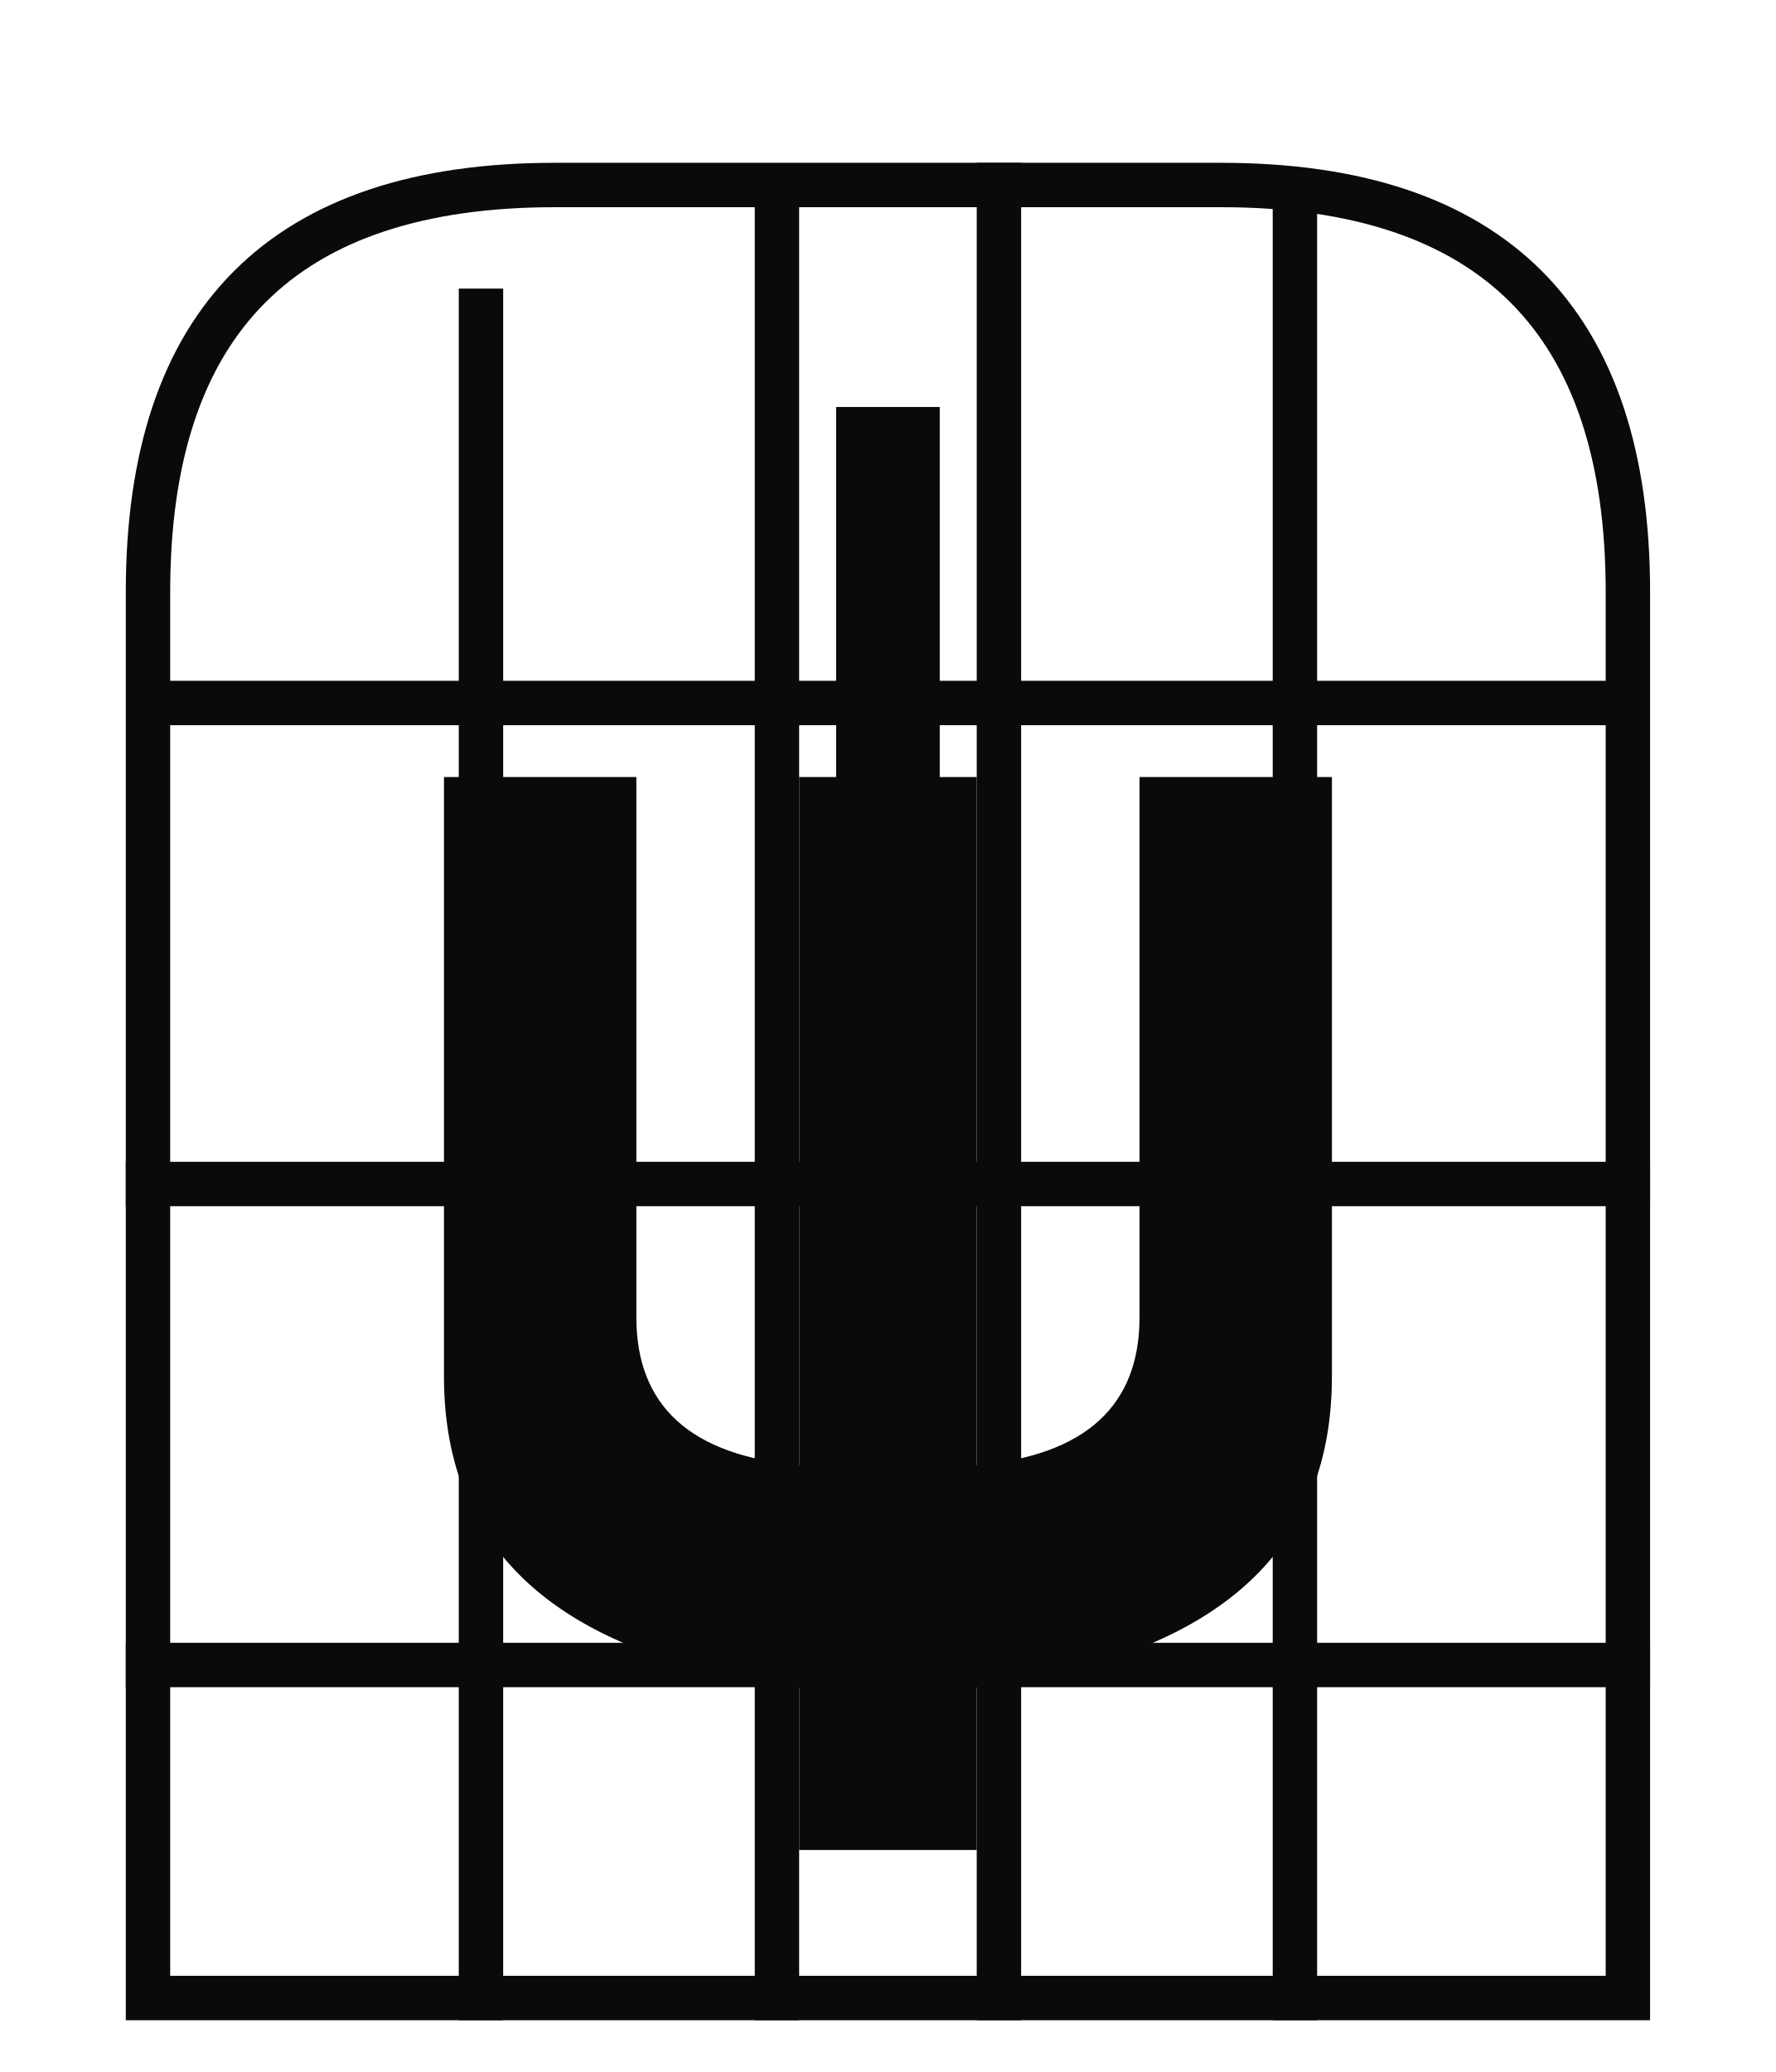
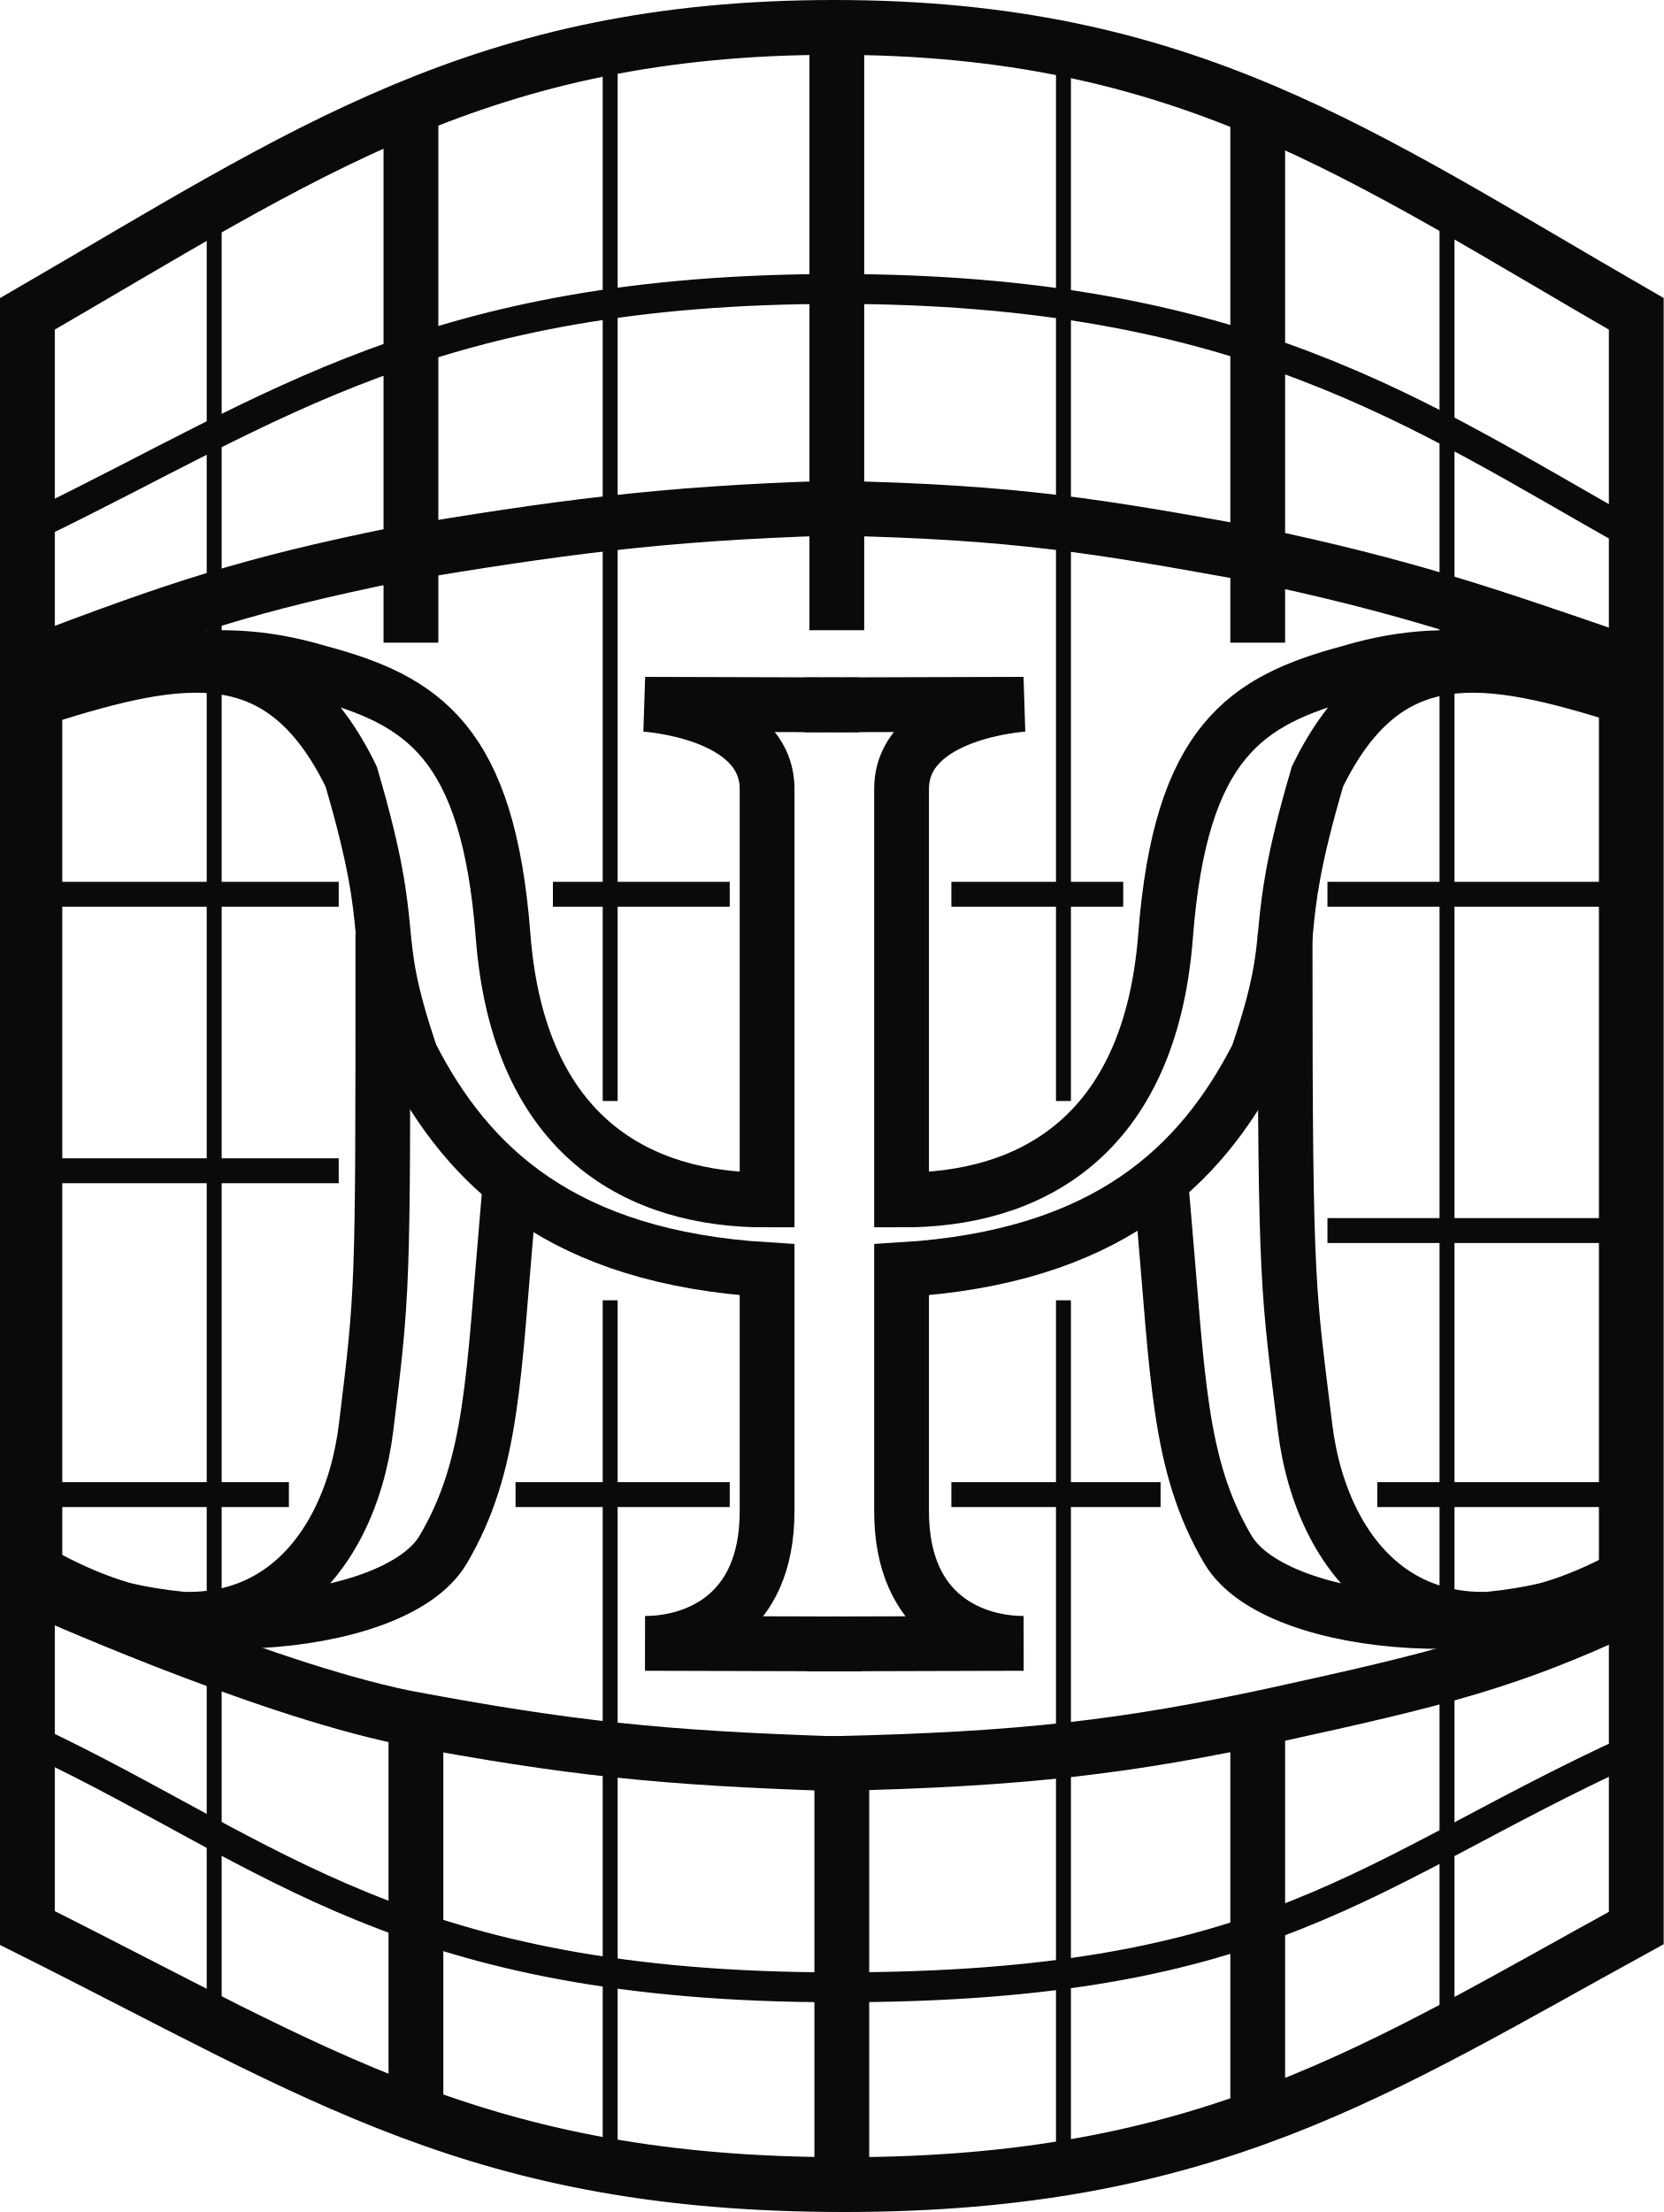
- <svg xmlns="http://www.w3.org/2000/svg" viewBox="0 0 240 280" fill="none" stroke="#0A0A0A" stroke-width="6" stroke-linejoin="miter" stroke-linecap="square">
-   <g>
-     <path d="M 20 270 L 20 80 Q 20 25 75 25 L 165 25 Q 220 25 220 80 L 220 270 Z" />
-     <line x1="65" y1="42" x2="65" y2="270" />
-     <line x1="105" y1="28" x2="105" y2="270" />
-     <line x1="135" y1="25" x2="135" y2="270" />
-     <line x1="175" y1="28" x2="175" y2="270" />
-     <line x1="22" y1="95" x2="218" y2="95" />
-     <line x1="20" y1="160" x2="220" y2="160" />
-     <line x1="20" y1="225" x2="220" y2="225" />
-   </g>
-   <g fill="#0A0A0A" stroke="none">
-     <path d="M 60 105              L 86 105              L 86 178              Q 86 196 108 198              L 108 105              L 132 105              L 132 198              Q 154 196 154 178              L 154 105              L 180 105              L 180 186              Q 180 222 132 228              L 132 250              L 108 250              L 108 228              Q 60 222 60 186              Z" />
-     <rect x="113" y="55" width="14" height="55" />
-   </g>
+ <svg xmlns="http://www.w3.org/2000/svg" width="334" height="444" viewBox="0 0 334 444" fill="none">
+   <path d="M43 40V404M290.5 40V404M122.5 15.5V117.5V219.5M122.5 262.5V431M213.5 15.5V219.5M213.5 262.5V431" stroke="#0A0A0A" stroke-width="3" stroke-linecap="square" />
+   <path d="M9.5 179.5H65.5M113.5 179.5H144M193.5 179.5H223M269 179.5H323.5M323.5 300H279M230.5 300H193.5M144 300H106M55.5 300H9.5M9.5 235H65.5M269 247H323.5" stroke="#0A0A0A" stroke-width="5" stroke-linecap="square" />
+   <path d="M167 141.472L129.5 141.364C129.5 141.364 154 142.864 154 158.364C154 173.864 154 205.364 154 205.364V240.864C128.563 240.964 104.124 228.472 101 187.864C98 148.864 84.931 140.58 64 134.972C41 128.08 25.5 134.624 8.5 139.972C36.824 131.061 56.658 127.509 70.5 155.864C80.5 189.864 73.5 185.364 82.5 211.864C94 234.364 113 252.364 154 254.864V303.363C154 324.863 139 329.863 129.5 329.863L167.5 329.966" stroke="#0A0A0A" stroke-width="11" stroke-linecap="square" />
+   <path d="M167 141.472L205.5 141.364C205.5 141.364 181 142.864 181 158.364C181 173.864 181 205.364 181 205.364V240.864C206.437 240.964 230.876 228.472 234 187.864C237 148.864 250.069 140.58 271 134.972C294 128.08 309.5 134.624 326.5 139.972C298.176 131.061 278.342 127.509 264.5 155.864C254.5 189.864 261.5 185.364 252.5 211.864C241 234.364 222 252.364 181 254.864V303.363C181 324.863 196 329.863 205.5 329.863L167.5 329.966" stroke="#0A0A0A" stroke-width="11" stroke-linecap="square" />
+   <path d="M328.5 387V63C273 31 238 5.5 167.5 5.5C97 5.5 61.323 30.642 5.5 63V387C64.5 416.5 96.5 438.5 169.5 438.5C242.5 438.5 276.5 415.5 328.5 387Z" stroke="#0A0A0A" stroke-width="11" stroke-linecap="square" />
+   <path d="M79.73 111.277C49.95 117.337 36 122 7.005 133V318.5C7.005 318.5 51.68 338.664 81.234 344.749C114.848 351.068 133.231 352.847 167 354C205.616 353.161 226.601 350.564 255.775 344.262C289.145 336.972 303 333.5 326.5 322.5V133L325.77 132.748C297.24 122.91 281.854 117.604 251.762 111.277L250.483 111.047C220.953 105.736 204.31 102.743 167 102C132.241 103.059 111.629 105.966 79.73 111.277Z" stroke="#0A0A0A" stroke-width="11" stroke-linecap="square" />
+   <path d="M327.5 351.225V107.197C284.5 83 249.5 58 168 58C86.5 58 55 82.174 7.5 105.146V349.687C55 372.262 81 398.903 168.251 398.903C255.502 398.903 274 375.716 327.5 351.225Z" stroke="#0A0A0A" stroke-width="6" stroke-linecap="square" />
+   <path d="M168 121V13.5M252.5 27.5V123.5M82.5 29V123.5M83.5 347.5V418.5M169 354V434.5M252.5 347.5V418.5" stroke="#0A0A0A" stroke-width="11" stroke-linecap="square" />
+   <path d="M76.865 193C76.865 259 76.865 259 73.5 286.5C70.135 314 49.722 339.312 7.5 315.651C27.606 330.621 79 328 89 311C99 294 99 276.5 102 242.5" stroke="#0A0A0A" stroke-width="11" stroke-linecap="square" />
+   <path d="M258 193C258 259 258.635 259 262 286.5C265.365 314 285.778 339.312 328 315.651C307.894 330.621 256.5 328 246.5 311C236.5 294 236.5 276.5 233.5 242.5" stroke="#0A0A0A" stroke-width="11" stroke-linecap="square" />
</svg>
